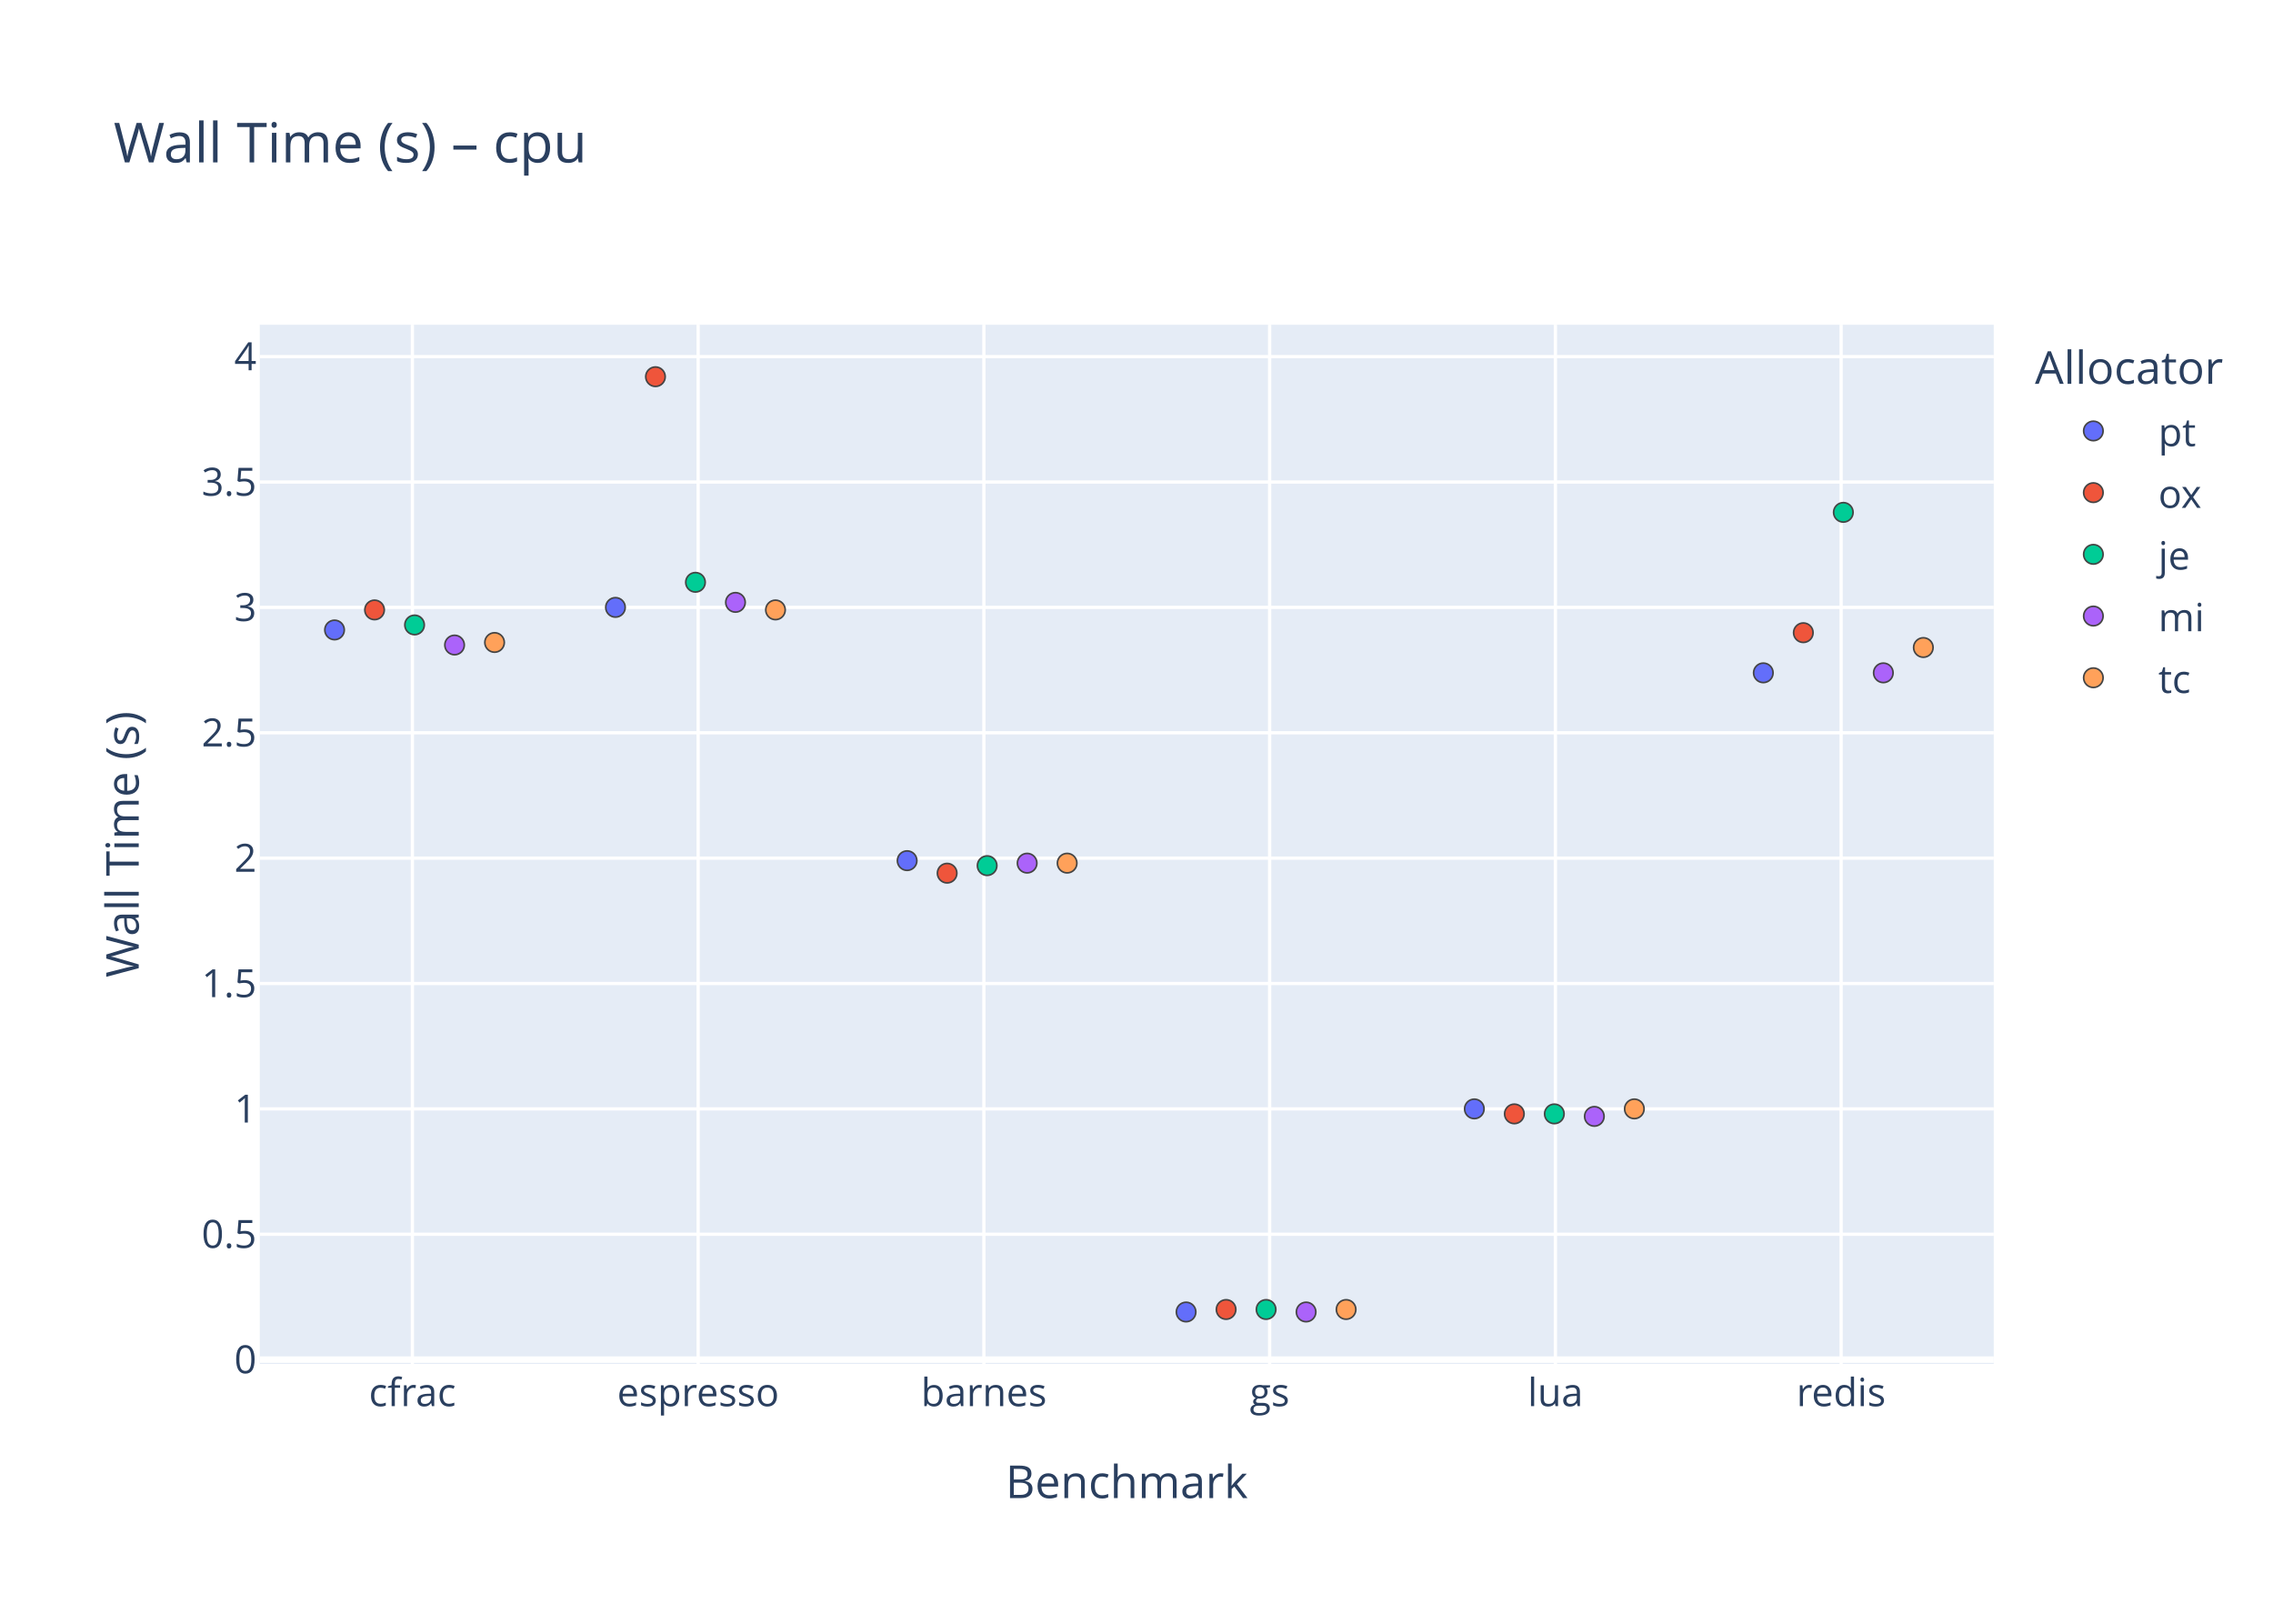
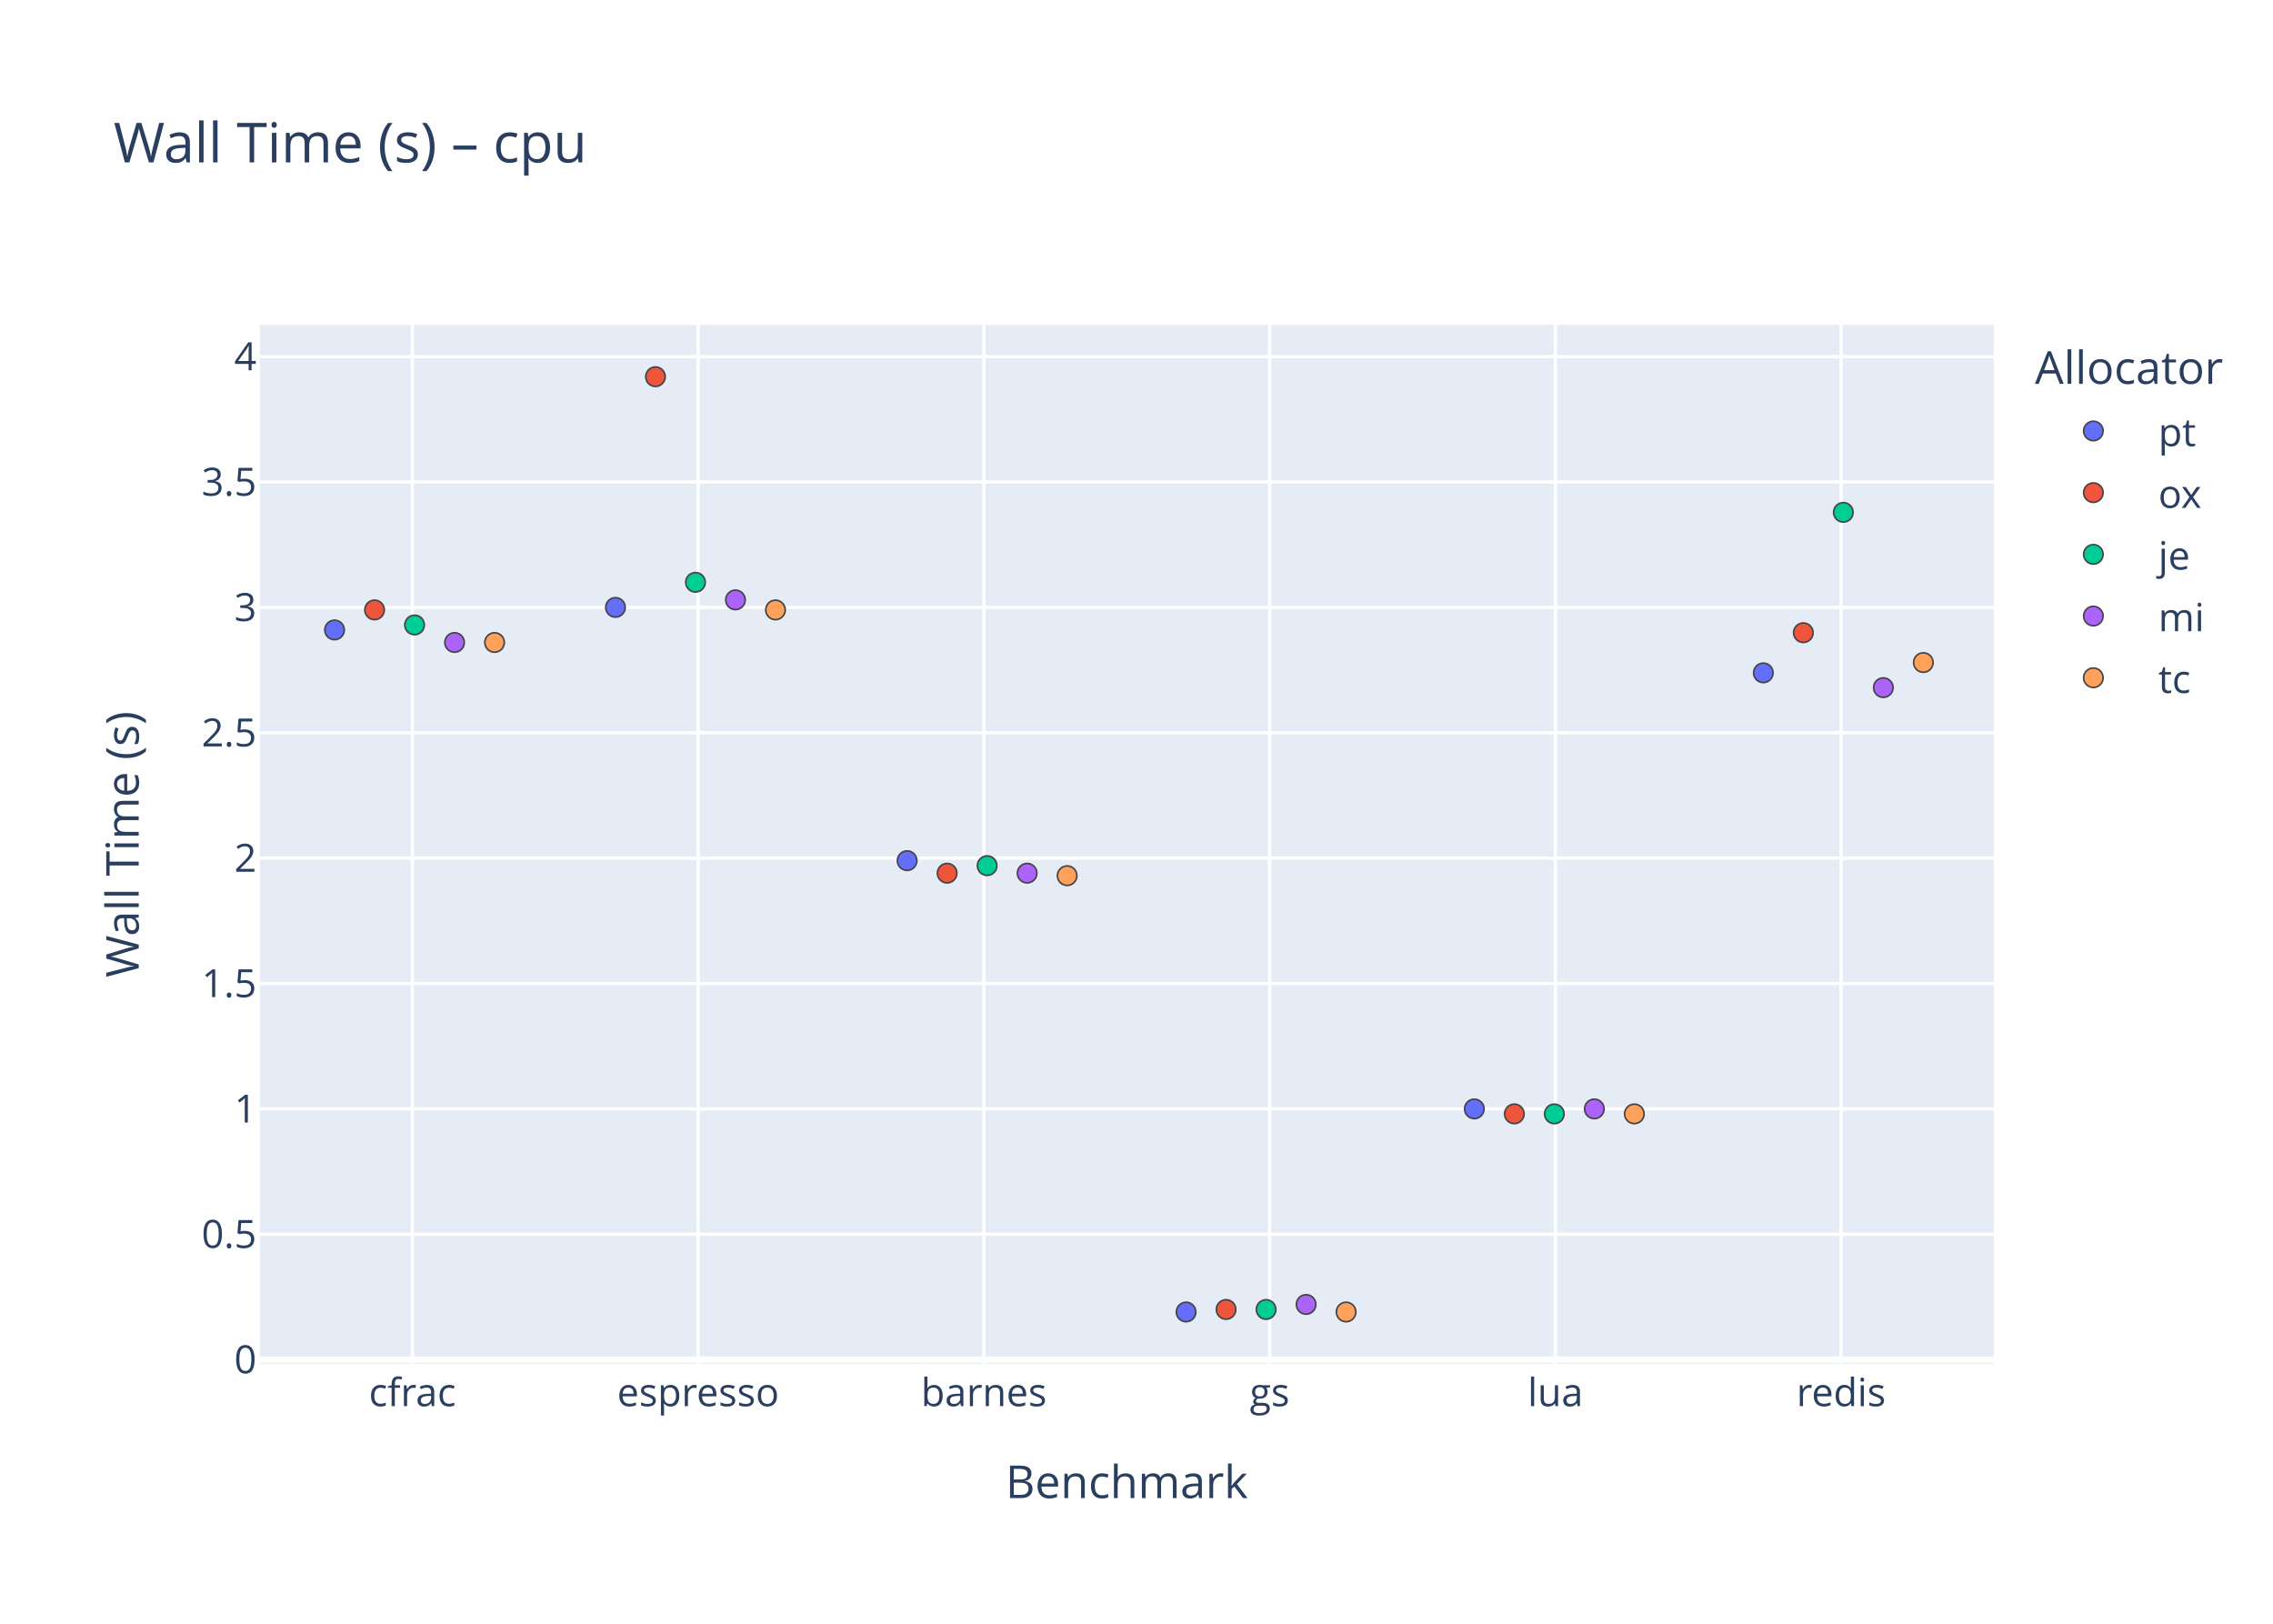
<svg xmlns="http://www.w3.org/2000/svg" class="main-svg" width="700" height="500" style="" viewBox="0 0 700 500">
  <rect x="0" y="0" width="700" height="500" style="fill: rgb(255, 255, 255); fill-opacity: 1;" />
-   <defs id="defs-f2ecf1">
+   <defs id="defs-b793d9">
    <g class="clips">
-       <clipPath id="clipf2ecf1xyplot" class="plotclip">
+       <clipPath id="clipb793d9xyplot" class="plotclip">
        <rect width="534" height="320" />
      </clipPath>
-       <clipPath class="axesclip" id="clipf2ecf1x">
+       <clipPath class="axesclip" id="clipb793d9x">
        <rect x="80" y="0" width="534" height="500" />
      </clipPath>
-       <clipPath class="axesclip" id="clipf2ecf1y">
+       <clipPath class="axesclip" id="clipb793d9y">
        <rect x="0" y="100" width="700" height="320" />
      </clipPath>
-       <clipPath class="axesclip" id="clipf2ecf1xy">
+       <clipPath class="axesclip" id="clipb793d9xy">
        <rect x="80" y="100" width="534" height="320" />
      </clipPath>
    </g>
    <g class="gradients" />
    <g class="patterns" />
  </defs>
  <g class="bglayer">
    <rect class="bg" x="80" y="100" width="534" height="320" style="fill: rgb(229, 236, 246); fill-opacity: 1; stroke-width: 0;" />
  </g>
  <g class="layer-below">
    <g class="imagelayer" />
    <g class="shapelayer" />
  </g>
  <g class="cartesianlayer">
    <g class="subplot xy">
      <g class="layer-subplot">
        <g class="shapelayer" />
        <g class="imagelayer" />
      </g>
      <g class="minor-gridlayer">
        <g class="x" />
        <g class="y" />
      </g>
      <g class="gridlayer">
        <g class="x">
          <path class="xgrid crisp" transform="translate(127,0)" d="M0,100v320" style="stroke: rgb(255, 255, 255); stroke-opacity: 1; stroke-width: 1px;" />
          <path class="xgrid crisp" transform="translate(215,0)" d="M0,100v320" style="stroke: rgb(255, 255, 255); stroke-opacity: 1; stroke-width: 1px;" />
          <path class="xgrid crisp" transform="translate(303,0)" d="M0,100v320" style="stroke: rgb(255, 255, 255); stroke-opacity: 1; stroke-width: 1px;" />
          <path class="xgrid crisp" transform="translate(391,0)" d="M0,100v320" style="stroke: rgb(255, 255, 255); stroke-opacity: 1; stroke-width: 1px;" />
          <path class="xgrid crisp" transform="translate(479,0)" d="M0,100v320" style="stroke: rgb(255, 255, 255); stroke-opacity: 1; stroke-width: 1px;" />
          <path class="xgrid crisp" transform="translate(567,0)" d="M0,100v320" style="stroke: rgb(255, 255, 255); stroke-opacity: 1; stroke-width: 1px;" />
        </g>
        <g class="y">
          <path class="ygrid crisp" transform="translate(0,380.06)" d="M80,0h534" style="stroke: rgb(255, 255, 255); stroke-opacity: 1; stroke-width: 1px;" />
          <path class="ygrid crisp" transform="translate(0,341.46)" d="M80,0h534" style="stroke: rgb(255, 255, 255); stroke-opacity: 1; stroke-width: 1px;" />
          <path class="ygrid crisp" transform="translate(0,302.85)" d="M80,0h534" style="stroke: rgb(255, 255, 255); stroke-opacity: 1; stroke-width: 1px;" />
          <path class="ygrid crisp" transform="translate(0,264.25)" d="M80,0h534" style="stroke: rgb(255, 255, 255); stroke-opacity: 1; stroke-width: 1px;" />
          <path class="ygrid crisp" transform="translate(0,225.64)" d="M80,0h534" style="stroke: rgb(255, 255, 255); stroke-opacity: 1; stroke-width: 1px;" />
          <path class="ygrid crisp" transform="translate(0,187.03)" d="M80,0h534" style="stroke: rgb(255, 255, 255); stroke-opacity: 1; stroke-width: 1px;" />
          <path class="ygrid crisp" transform="translate(0,148.43)" d="M80,0h534" style="stroke: rgb(255, 255, 255); stroke-opacity: 1; stroke-width: 1px;" />
          <path class="ygrid crisp" transform="translate(0,109.82)" d="M80,0h534" style="stroke: rgb(255, 255, 255); stroke-opacity: 1; stroke-width: 1px;" />
        </g>
      </g>
      <g class="zerolinelayer">
        <path class="yzl zl crisp" transform="translate(0,418.67)" d="M80,0h534" style="stroke: rgb(255, 255, 255); stroke-opacity: 1; stroke-width: 2px;" />
      </g>
      <g class="layer-between">
        <g class="shapelayer" />
        <g class="imagelayer" />
      </g>
      <path class="xlines-below" />
      <path class="ylines-below" />
      <g class="overlines-below" />
      <g class="xaxislayer-below" />
      <g class="yaxislayer-below" />
      <g class="overaxes-below" />
      <g class="overplot">
-         <g class="xy" transform="translate(80,100)" clip-path="url(#clipf2ecf1xyplot)">
+         <g class="xy" transform="translate(80,100)" clip-path="url(#clipb793d9xyplot)">
          <g class="boxlayer mlayer">
            <g class="trace boxes" style="opacity: 1;">
              <path class="box" d="M18.05,93.98H26.67M18.05,93.98H26.67V93.98H18.05ZM22.36,93.98V93.98M22.36,93.98V93.98M20.2,93.98H24.52M20.2,93.98H24.52" style="vector-effect: none; stroke-width: 2px; stroke: rgb(255, 255, 255); stroke-opacity: 0; fill: rgb(255, 255, 255); fill-opacity: 0;" />
              <path class="box" d="M106.05,87.03H114.67M106.05,87.03H114.67V87.03H106.05ZM110.36,87.03V87.03M110.36,87.03V87.03M108.2,87.03H112.52M108.2,87.03H112.52" style="vector-effect: none; stroke-width: 2px; stroke: rgb(255, 255, 255); stroke-opacity: 0; fill: rgb(255, 255, 255); fill-opacity: 0;" />
              <path class="box" d="M194.05,165.02H202.67M194.05,165.02H202.67V165.02H194.05ZM198.36,165.02V165.02M198.36,165.02V165.02M196.2,165.02H200.52M196.2,165.02H200.52" style="vector-effect: none; stroke-width: 2px; stroke: rgb(255, 255, 255); stroke-opacity: 0; fill: rgb(255, 255, 255); fill-opacity: 0;" />
              <path class="box" d="M282.05,304H290.67M282.05,304H290.67V304H282.05ZM286.36,304V304M286.36,304V304M284.2,304H288.52M284.2,304H288.52" style="vector-effect: none; stroke-width: 2px; stroke: rgb(255, 255, 255); stroke-opacity: 0; fill: rgb(255, 255, 255); fill-opacity: 0;" />
              <path class="box" d="M370.05,241.46H378.67M370.05,241.46H378.67V241.46H370.05ZM374.36,241.46V241.46M374.36,241.46V241.46M372.2,241.46H376.52M372.2,241.46H376.52" style="vector-effect: none; stroke-width: 2px; stroke: rgb(255, 255, 255); stroke-opacity: 0; fill: rgb(255, 255, 255); fill-opacity: 0;" />
              <path class="box" d="M458.05,107.19H466.67M458.05,107.19H466.67V107.19H458.05ZM462.36,107.19V107.19M462.36,107.19V107.19M460.2,107.19H464.52M460.2,107.19H464.52" style="vector-effect: none; stroke-width: 2px; stroke: rgb(255, 255, 255); stroke-opacity: 0; fill: rgb(255, 255, 255); fill-opacity: 0;" />
              <g class="points">
                <path class="point" transform="translate(23.03,93.98)" d="M3,0A3,3 0 1,1 0,-3A3,3 0 0,1 3,0Z" style="opacity: 1; stroke-width: 0.5px; fill: rgb(99, 110, 250); fill-opacity: 1; stroke: rgb(68, 68, 68); stroke-opacity: 1;" />
              </g>
              <g class="points">
                <path class="point" transform="translate(109.54,87.03)" d="M3,0A3,3 0 1,1 0,-3A3,3 0 0,1 3,0Z" style="opacity: 1; stroke-width: 0.5px; fill: rgb(99, 110, 250); fill-opacity: 1; stroke: rgb(68, 68, 68); stroke-opacity: 1;" />
              </g>
              <g class="points">
                <path class="point" transform="translate(199.36,165.02)" d="M3,0A3,3 0 1,1 0,-3A3,3 0 0,1 3,0Z" style="opacity: 1; stroke-width: 0.5px; fill: rgb(99, 110, 250); fill-opacity: 1; stroke: rgb(68, 68, 68); stroke-opacity: 1;" />
              </g>
              <g class="points">
                <path class="point" transform="translate(285.27,304)" d="M3,0A3,3 0 1,1 0,-3A3,3 0 0,1 3,0Z" style="opacity: 1; stroke-width: 0.5px; fill: rgb(99, 110, 250); fill-opacity: 1; stroke: rgb(68, 68, 68); stroke-opacity: 1;" />
              </g>
              <g class="points">
                <path class="point" transform="translate(374.04,241.46)" d="M3,0A3,3 0 1,1 0,-3A3,3 0 0,1 3,0Z" style="opacity: 1; stroke-width: 0.5px; fill: rgb(99, 110, 250); fill-opacity: 1; stroke: rgb(68, 68, 68); stroke-opacity: 1;" />
              </g>
              <g class="points">
                <path class="point" transform="translate(463.04,107.19)" d="M3,0A3,3 0 1,1 0,-3A3,3 0 0,1 3,0Z" style="opacity: 1; stroke-width: 0.5px; fill: rgb(99, 110, 250); fill-opacity: 1; stroke: rgb(68, 68, 68); stroke-opacity: 1;" />
              </g>
            </g>
            <g class="trace boxes" style="opacity: 1;">
              <path class="box" d="M30.37,87.81H38.99M30.37,87.81H38.99V87.81H30.37ZM34.68,87.81V87.81M34.68,87.81V87.81M32.52,87.81H36.84M32.52,87.81H36.84" style="vector-effect: none; stroke-width: 2px; stroke: rgb(255, 255, 255); stroke-opacity: 0; fill: rgb(255, 255, 255); fill-opacity: 0;" />
              <path class="box" d="M118.37,16H126.99M118.37,16H126.99V16H118.37ZM122.68,16V16M122.68,16V16M120.52,16H124.84M120.52,16H124.84" style="vector-effect: none; stroke-width: 2px; stroke: rgb(255, 255, 255); stroke-opacity: 0; fill: rgb(255, 255, 255); fill-opacity: 0;" />
              <path class="box" d="M206.37,168.88H214.99M206.37,168.88H214.99V168.88H206.37ZM210.68,168.88V168.88M210.68,168.88V168.88M208.52,168.88H212.84M208.52,168.88H212.84" style="vector-effect: none; stroke-width: 2px; stroke: rgb(255, 255, 255); stroke-opacity: 0; fill: rgb(255, 255, 255); fill-opacity: 0;" />
              <path class="box" d="M294.37,303.23H302.99M294.37,303.23H302.99V303.23H294.37ZM298.68,303.23V303.23M298.68,303.23V303.23M296.52,303.23H300.84M296.52,303.23H300.84" style="vector-effect: none; stroke-width: 2px; stroke: rgb(255, 255, 255); stroke-opacity: 0; fill: rgb(255, 255, 255); fill-opacity: 0;" />
              <path class="box" d="M382.37,243H390.99M382.37,243H390.99V243H382.37ZM386.68,243V243M386.68,243V243M384.52,243H388.84M384.52,243H388.84" style="vector-effect: none; stroke-width: 2px; stroke: rgb(255, 255, 255); stroke-opacity: 0; fill: rgb(255, 255, 255); fill-opacity: 0;" />
              <path class="box" d="M470.37,94.83H478.99M470.37,94.83H478.99V94.83H470.37ZM474.68,94.83V94.83M474.68,94.83V94.83M472.52,94.83H476.84M472.52,94.83H476.84" style="vector-effect: none; stroke-width: 2px; stroke: rgb(255, 255, 255); stroke-opacity: 0; fill: rgb(255, 255, 255); fill-opacity: 0;" />
              <g class="points">
                <path class="point" transform="translate(35.35,87.81)" d="M3,0A3,3 0 1,1 0,-3A3,3 0 0,1 3,0Z" style="opacity: 1; stroke-width: 0.5px; fill: rgb(239, 85, 59); fill-opacity: 1; stroke: rgb(68, 68, 68); stroke-opacity: 1;" />
              </g>
              <g class="points">
                <path class="point" transform="translate(121.86,16)" d="M3,0A3,3 0 1,1 0,-3A3,3 0 0,1 3,0Z" style="opacity: 1; stroke-width: 0.5px; fill: rgb(239, 85, 59); fill-opacity: 1; stroke: rgb(68, 68, 68); stroke-opacity: 1;" />
              </g>
              <g class="points">
                <path class="point" transform="translate(211.68,168.88)" d="M3,0A3,3 0 1,1 0,-3A3,3 0 0,1 3,0Z" style="opacity: 1; stroke-width: 0.5px; fill: rgb(239, 85, 59); fill-opacity: 1; stroke: rgb(68, 68, 68); stroke-opacity: 1;" />
              </g>
              <g class="points">
                <path class="point" transform="translate(297.59,303.23)" d="M3,0A3,3 0 1,1 0,-3A3,3 0 0,1 3,0Z" style="opacity: 1; stroke-width: 0.5px; fill: rgb(239, 85, 59); fill-opacity: 1; stroke: rgb(68, 68, 68); stroke-opacity: 1;" />
              </g>
              <g class="points">
                <path class="point" transform="translate(386.36,243)" d="M3,0A3,3 0 1,1 0,-3A3,3 0 0,1 3,0Z" style="opacity: 1; stroke-width: 0.5px; fill: rgb(239, 85, 59); fill-opacity: 1; stroke: rgb(68, 68, 68); stroke-opacity: 1;" />
              </g>
              <g class="points">
                <path class="point" transform="translate(475.36,94.83)" d="M3,0A3,3 0 1,1 0,-3A3,3 0 0,1 3,0Z" style="opacity: 1; stroke-width: 0.5px; fill: rgb(239, 85, 59); fill-opacity: 1; stroke: rgb(68, 68, 68); stroke-opacity: 1;" />
              </g>
            </g>
            <g class="trace boxes" style="opacity: 1;">
              <path class="box" d="M42.69,92.44H51.31M42.69,92.44H51.31V92.44H42.69ZM47,92.44V92.44M47,92.44V92.44M44.84,92.44H49.16M44.84,92.44H49.16" style="vector-effect: none; stroke-width: 2px; stroke: rgb(255, 255, 255); stroke-opacity: 0; fill: rgb(255, 255, 255); fill-opacity: 0;" />
              <path class="box" d="M130.69,79.31H139.31M130.69,79.31H139.31V79.31H130.69ZM135,79.31V79.31M135,79.31V79.31M132.84,79.31H137.16M132.84,79.31H137.16" style="vector-effect: none; stroke-width: 2px; stroke: rgb(255, 255, 255); stroke-opacity: 0; fill: rgb(255, 255, 255); fill-opacity: 0;" />
              <path class="box" d="M218.69,166.56H227.31M218.69,166.56H227.31V166.56H218.69ZM223,166.56V166.56M223,166.56V166.56M220.84,166.56H225.16M220.84,166.56H225.16" style="vector-effect: none; stroke-width: 2px; stroke: rgb(255, 255, 255); stroke-opacity: 0; fill: rgb(255, 255, 255); fill-opacity: 0;" />
              <path class="box" d="M306.69,303.23H315.31M306.69,303.23H315.31V303.23H306.69ZM311,303.23V303.23M311,303.23V303.23M308.84,303.23H313.16M308.84,303.23H313.16" style="vector-effect: none; stroke-width: 2px; stroke: rgb(255, 255, 255); stroke-opacity: 0; fill: rgb(255, 255, 255); fill-opacity: 0;" />
              <path class="box" d="M394.69,243H403.31M394.69,243H403.31V243H394.69ZM399,243V243M399,243V243M396.84,243H401.16M396.84,243H401.16" style="vector-effect: none; stroke-width: 2px; stroke: rgb(255, 255, 255); stroke-opacity: 0; fill: rgb(255, 255, 255); fill-opacity: 0;" />
              <path class="box" d="M482.69,57.77H491.31M482.69,57.77H491.31V57.77H482.69ZM487,57.77V57.77M487,57.77V57.77M484.84,57.77H489.16M484.84,57.77H489.16" style="vector-effect: none; stroke-width: 2px; stroke: rgb(255, 255, 255); stroke-opacity: 0; fill: rgb(255, 255, 255); fill-opacity: 0;" />
              <g class="points">
                <path class="point" transform="translate(47.67,92.44)" d="M3,0A3,3 0 1,1 0,-3A3,3 0 0,1 3,0Z" style="opacity: 1; stroke-width: 0.5px; fill: rgb(0, 204, 150); fill-opacity: 1; stroke: rgb(68, 68, 68); stroke-opacity: 1;" />
              </g>
              <g class="points">
                <path class="point" transform="translate(134.18,79.31)" d="M3,0A3,3 0 1,1 0,-3A3,3 0 0,1 3,0Z" style="opacity: 1; stroke-width: 0.5px; fill: rgb(0, 204, 150); fill-opacity: 1; stroke: rgb(68, 68, 68); stroke-opacity: 1;" />
              </g>
              <g class="points">
                <path class="point" transform="translate(224,166.56)" d="M3,0A3,3 0 1,1 0,-3A3,3 0 0,1 3,0Z" style="opacity: 1; stroke-width: 0.5px; fill: rgb(0, 204, 150); fill-opacity: 1; stroke: rgb(68, 68, 68); stroke-opacity: 1;" />
              </g>
              <g class="points">
                <path class="point" transform="translate(309.91,303.23)" d="M3,0A3,3 0 1,1 0,-3A3,3 0 0,1 3,0Z" style="opacity: 1; stroke-width: 0.5px; fill: rgb(0, 204, 150); fill-opacity: 1; stroke: rgb(68, 68, 68); stroke-opacity: 1;" />
              </g>
              <g class="points">
                <path class="point" transform="translate(398.68,243)" d="M3,0A3,3 0 1,1 0,-3A3,3 0 0,1 3,0Z" style="opacity: 1; stroke-width: 0.5px; fill: rgb(0, 204, 150); fill-opacity: 1; stroke: rgb(68, 68, 68); stroke-opacity: 1;" />
              </g>
              <g class="points">
                <path class="point" transform="translate(487.68,57.77)" d="M3,0A3,3 0 1,1 0,-3A3,3 0 0,1 3,0Z" style="opacity: 1; stroke-width: 0.5px; fill: rgb(0, 204, 150); fill-opacity: 1; stroke: rgb(68, 68, 68); stroke-opacity: 1;" />
              </g>
            </g>
            <g class="trace boxes" style="opacity: 1;">
-               <path class="box" d="M55.01,98.62H63.63M55.01,98.62H63.63V98.62H55.01ZM59.32,98.62V98.62M59.32,98.62V98.62M57.16,98.62H61.48M57.16,98.62H61.48" style="vector-effect: none; stroke-width: 2px; stroke: rgb(255, 255, 255); stroke-opacity: 0; fill: rgb(255, 255, 255); fill-opacity: 0;" />
-               <path class="box" d="M143.01,85.49H151.63M143.01,85.49H151.63V85.49H143.01ZM147.32,85.49V85.49M147.32,85.49V85.49M145.16,85.49H149.48M145.16,85.49H149.48" style="vector-effect: none; stroke-width: 2px; stroke: rgb(255, 255, 255); stroke-opacity: 0; fill: rgb(255, 255, 255); fill-opacity: 0;" />
-               <path class="box" d="M231.01,165.79H239.63M231.01,165.79H239.63V165.79H231.01ZM235.32,165.79V165.79M235.32,165.79V165.79M233.16,165.79H237.48M233.16,165.79H237.48" style="vector-effect: none; stroke-width: 2px; stroke: rgb(255, 255, 255); stroke-opacity: 0; fill: rgb(255, 255, 255); fill-opacity: 0;" />
-               <path class="box" d="M319.01,304H327.63M319.01,304H327.63V304H319.01ZM323.32,304V304M323.32,304V304M321.16,304H325.48M321.16,304H325.48" style="vector-effect: none; stroke-width: 2px; stroke: rgb(255, 255, 255); stroke-opacity: 0; fill: rgb(255, 255, 255); fill-opacity: 0;" />
-               <path class="box" d="M407.01,243.77H415.63M407.01,243.77H415.63V243.77H407.01ZM411.32,243.77V243.77M411.32,243.77V243.77M409.16,243.77H413.48M409.16,243.77H413.48" style="vector-effect: none; stroke-width: 2px; stroke: rgb(255, 255, 255); stroke-opacity: 0; fill: rgb(255, 255, 255); fill-opacity: 0;" />
-               <path class="box" d="M495.01,107.19H503.63M495.01,107.19H503.63V107.19H495.01ZM499.32,107.19V107.19M499.32,107.19V107.19M497.16,107.19H501.48M497.16,107.19H501.48" style="vector-effect: none; stroke-width: 2px; stroke: rgb(255, 255, 255); stroke-opacity: 0; fill: rgb(255, 255, 255); fill-opacity: 0;" />
-               <g class="points">
-                 <path class="point" transform="translate(59.99,98.62)" d="M3,0A3,3 0 1,1 0,-3A3,3 0 0,1 3,0Z" style="opacity: 1; stroke-width: 0.5px; fill: rgb(171, 99, 250); fill-opacity: 1; stroke: rgb(68, 68, 68); stroke-opacity: 1;" />
-               </g>
-               <g class="points">
-                 <path class="point" transform="translate(146.5,85.49)" d="M3,0A3,3 0 1,1 0,-3A3,3 0 0,1 3,0Z" style="opacity: 1; stroke-width: 0.5px; fill: rgb(171, 99, 250); fill-opacity: 1; stroke: rgb(68, 68, 68); stroke-opacity: 1;" />
-               </g>
-               <g class="points">
-                 <path class="point" transform="translate(236.32,165.79)" d="M3,0A3,3 0 1,1 0,-3A3,3 0 0,1 3,0Z" style="opacity: 1; stroke-width: 0.5px; fill: rgb(171, 99, 250); fill-opacity: 1; stroke: rgb(68, 68, 68); stroke-opacity: 1;" />
-               </g>
-               <g class="points">
-                 <path class="point" transform="translate(322.23,304)" d="M3,0A3,3 0 1,1 0,-3A3,3 0 0,1 3,0Z" style="opacity: 1; stroke-width: 0.5px; fill: rgb(171, 99, 250); fill-opacity: 1; stroke: rgb(68, 68, 68); stroke-opacity: 1;" />
-               </g>
-               <g class="points">
-                 <path class="point" transform="translate(411,243.77)" d="M3,0A3,3 0 1,1 0,-3A3,3 0 0,1 3,0Z" style="opacity: 1; stroke-width: 0.5px; fill: rgb(171, 99, 250); fill-opacity: 1; stroke: rgb(68, 68, 68); stroke-opacity: 1;" />
-               </g>
-               <g class="points">
-                 <path class="point" transform="translate(500,107.19)" d="M3,0A3,3 0 1,1 0,-3A3,3 0 0,1 3,0Z" style="opacity: 1; stroke-width: 0.5px; fill: rgb(171, 99, 250); fill-opacity: 1; stroke: rgb(68, 68, 68); stroke-opacity: 1;" />
+               <path class="box" d="M55.01,97.84H63.63M55.01,97.84H63.63V97.84H55.01ZM59.32,97.84V97.84M59.32,97.84V97.84M57.16,97.84H61.48M57.16,97.84H61.48" style="vector-effect: none; stroke-width: 2px; stroke: rgb(255, 255, 255); stroke-opacity: 0; fill: rgb(255, 255, 255); fill-opacity: 0;" />
+               <path class="box" d="M143.01,84.72H151.63M143.01,84.72H151.63V84.72H143.01ZM147.32,84.72V84.72M147.32,84.72V84.72M145.16,84.72H149.48M145.16,84.72H149.48" style="vector-effect: none; stroke-width: 2px; stroke: rgb(255, 255, 255); stroke-opacity: 0; fill: rgb(255, 255, 255); fill-opacity: 0;" />
+               <path class="box" d="M231.01,168.88H239.63M231.01,168.88H239.63V168.88H231.01ZM235.32,168.88V168.88M235.32,168.88V168.88M233.16,168.88H237.48M233.16,168.88H237.48" style="vector-effect: none; stroke-width: 2px; stroke: rgb(255, 255, 255); stroke-opacity: 0; fill: rgb(255, 255, 255); fill-opacity: 0;" />
+               <path class="box" d="M319.01,301.68H327.63M319.01,301.68H327.63V301.68H319.01ZM323.32,301.68V301.68M323.32,301.68V301.68M321.16,301.68H325.48M321.16,301.68H325.48" style="vector-effect: none; stroke-width: 2px; stroke: rgb(255, 255, 255); stroke-opacity: 0; fill: rgb(255, 255, 255); fill-opacity: 0;" />
+               <path class="box" d="M407.01,241.46H415.63M407.01,241.46H415.63V241.46H407.01ZM411.32,241.46V241.46M411.32,241.46V241.46M409.16,241.46H413.48M409.16,241.46H413.48" style="vector-effect: none; stroke-width: 2px; stroke: rgb(255, 255, 255); stroke-opacity: 0; fill: rgb(255, 255, 255); fill-opacity: 0;" />
+               <path class="box" d="M495.01,111.74H503.63M495.01,111.74H503.63V111.74H495.01ZM499.32,111.74V111.74M499.32,111.74V111.74M497.16,111.74H501.48M497.16,111.74H501.48" style="vector-effect: none; stroke-width: 2px; stroke: rgb(255, 255, 255); stroke-opacity: 0; fill: rgb(255, 255, 255); fill-opacity: 0;" />
+               <g class="points">
+                 <path class="point" transform="translate(59.99,97.84)" d="M3,0A3,3 0 1,1 0,-3A3,3 0 0,1 3,0Z" style="opacity: 1; stroke-width: 0.5px; fill: rgb(171, 99, 250); fill-opacity: 1; stroke: rgb(68, 68, 68); stroke-opacity: 1;" />
+               </g>
+               <g class="points">
+                 <path class="point" transform="translate(146.5,84.72)" d="M3,0A3,3 0 1,1 0,-3A3,3 0 0,1 3,0Z" style="opacity: 1; stroke-width: 0.5px; fill: rgb(171, 99, 250); fill-opacity: 1; stroke: rgb(68, 68, 68); stroke-opacity: 1;" />
+               </g>
+               <g class="points">
+                 <path class="point" transform="translate(236.32,168.88)" d="M3,0A3,3 0 1,1 0,-3A3,3 0 0,1 3,0Z" style="opacity: 1; stroke-width: 0.5px; fill: rgb(171, 99, 250); fill-opacity: 1; stroke: rgb(68, 68, 68); stroke-opacity: 1;" />
+               </g>
+               <g class="points">
+                 <path class="point" transform="translate(322.23,301.68)" d="M3,0A3,3 0 1,1 0,-3A3,3 0 0,1 3,0Z" style="opacity: 1; stroke-width: 0.5px; fill: rgb(171, 99, 250); fill-opacity: 1; stroke: rgb(68, 68, 68); stroke-opacity: 1;" />
+               </g>
+               <g class="points">
+                 <path class="point" transform="translate(411,241.46)" d="M3,0A3,3 0 1,1 0,-3A3,3 0 0,1 3,0Z" style="opacity: 1; stroke-width: 0.5px; fill: rgb(171, 99, 250); fill-opacity: 1; stroke: rgb(68, 68, 68); stroke-opacity: 1;" />
+               </g>
+               <g class="points">
+                 <path class="point" transform="translate(500,111.74)" d="M3,0A3,3 0 1,1 0,-3A3,3 0 0,1 3,0Z" style="opacity: 1; stroke-width: 0.5px; fill: rgb(171, 99, 250); fill-opacity: 1; stroke: rgb(68, 68, 68); stroke-opacity: 1;" />
              </g>
            </g>
            <g class="trace boxes" style="opacity: 1;">
              <path class="box" d="M67.33,97.84H75.95M67.33,97.84H75.95V97.84H67.33ZM71.64,97.84V97.84M71.64,97.84V97.84M69.48,97.84H73.8M69.48,97.84H73.8" style="vector-effect: none; stroke-width: 2px; stroke: rgb(255, 255, 255); stroke-opacity: 0; fill: rgb(255, 255, 255); fill-opacity: 0;" />
              <path class="box" d="M155.33,87.81H163.95M155.33,87.81H163.95V87.81H155.33ZM159.64,87.81V87.81M159.64,87.81V87.81M157.48,87.81H161.8M157.48,87.81H161.8" style="vector-effect: none; stroke-width: 2px; stroke: rgb(255, 255, 255); stroke-opacity: 0; fill: rgb(255, 255, 255); fill-opacity: 0;" />
-               <path class="box" d="M243.33,165.79H251.95M243.33,165.79H251.95V165.79H243.33ZM247.64,165.79V165.79M247.64,165.79V165.79M245.48,165.79H249.8M245.48,165.79H249.8" style="vector-effect: none; stroke-width: 2px; stroke: rgb(255, 255, 255); stroke-opacity: 0; fill: rgb(255, 255, 255); fill-opacity: 0;" />
-               <path class="box" d="M331.33,303.23H339.95M331.33,303.23H339.95V303.23H331.33ZM335.64,303.23V303.23M335.64,303.23V303.23M333.48,303.23H337.8M333.48,303.23H337.8" style="vector-effect: none; stroke-width: 2px; stroke: rgb(255, 255, 255); stroke-opacity: 0; fill: rgb(255, 255, 255); fill-opacity: 0;" />
-               <path class="box" d="M419.33,241.46H427.95M419.33,241.46H427.95V241.46H419.33ZM423.64,241.46V241.46M423.64,241.46V241.46M421.48,241.46H425.8M421.48,241.46H425.8" style="vector-effect: none; stroke-width: 2px; stroke: rgb(255, 255, 255); stroke-opacity: 0; fill: rgb(255, 255, 255); fill-opacity: 0;" />
-               <path class="box" d="M507.33,99.39H515.95M507.33,99.39H515.95V99.39H507.33ZM511.64,99.39V99.39M511.64,99.39V99.39M509.48,99.39H513.8M509.48,99.39H513.8" style="vector-effect: none; stroke-width: 2px; stroke: rgb(255, 255, 255); stroke-opacity: 0; fill: rgb(255, 255, 255); fill-opacity: 0;" />
+               <path class="box" d="M243.33,169.65H251.95M243.33,169.65H251.95V169.65H243.33ZM247.64,169.65V169.65M247.64,169.65V169.65M245.48,169.65H249.8M245.48,169.65H249.8" style="vector-effect: none; stroke-width: 2px; stroke: rgb(255, 255, 255); stroke-opacity: 0; fill: rgb(255, 255, 255); fill-opacity: 0;" />
+               <path class="box" d="M331.33,304H339.95M331.33,304H339.95V304H331.33ZM335.64,304V304M335.64,304V304M333.48,304H337.8M333.48,304H337.8" style="vector-effect: none; stroke-width: 2px; stroke: rgb(255, 255, 255); stroke-opacity: 0; fill: rgb(255, 255, 255); fill-opacity: 0;" />
+               <path class="box" d="M419.33,243H427.95M419.33,243H427.95V243H419.33ZM423.64,243V243M423.64,243V243M421.48,243H425.8M421.48,243H425.8" style="vector-effect: none; stroke-width: 2px; stroke: rgb(255, 255, 255); stroke-opacity: 0; fill: rgb(255, 255, 255); fill-opacity: 0;" />
+               <path class="box" d="M507.33,104.02H515.95M507.33,104.02H515.95V104.02H507.33ZM511.64,104.02V104.02M511.64,104.02V104.02M509.48,104.02H513.8M509.48,104.02H513.8" style="vector-effect: none; stroke-width: 2px; stroke: rgb(255, 255, 255); stroke-opacity: 0; fill: rgb(255, 255, 255); fill-opacity: 0;" />
              <g class="points">
                <path class="point" transform="translate(72.31,97.84)" d="M3,0A3,3 0 1,1 0,-3A3,3 0 0,1 3,0Z" style="opacity: 1; stroke-width: 0.5px; fill: rgb(255, 161, 90); fill-opacity: 1; stroke: rgb(68, 68, 68); stroke-opacity: 1;" />
              </g>
              <g class="points">
                <path class="point" transform="translate(158.82,87.81)" d="M3,0A3,3 0 1,1 0,-3A3,3 0 0,1 3,0Z" style="opacity: 1; stroke-width: 0.5px; fill: rgb(255, 161, 90); fill-opacity: 1; stroke: rgb(68, 68, 68); stroke-opacity: 1;" />
              </g>
              <g class="points">
-                 <path class="point" transform="translate(248.64,165.79)" d="M3,0A3,3 0 1,1 0,-3A3,3 0 0,1 3,0Z" style="opacity: 1; stroke-width: 0.5px; fill: rgb(255, 161, 90); fill-opacity: 1; stroke: rgb(68, 68, 68); stroke-opacity: 1;" />
-               </g>
-               <g class="points">
-                 <path class="point" transform="translate(334.55,303.23)" d="M3,0A3,3 0 1,1 0,-3A3,3 0 0,1 3,0Z" style="opacity: 1; stroke-width: 0.5px; fill: rgb(255, 161, 90); fill-opacity: 1; stroke: rgb(68, 68, 68); stroke-opacity: 1;" />
-               </g>
-               <g class="points">
-                 <path class="point" transform="translate(423.32,241.46)" d="M3,0A3,3 0 1,1 0,-3A3,3 0 0,1 3,0Z" style="opacity: 1; stroke-width: 0.5px; fill: rgb(255, 161, 90); fill-opacity: 1; stroke: rgb(68, 68, 68); stroke-opacity: 1;" />
-               </g>
-               <g class="points">
-                 <path class="point" transform="translate(512.32,99.39)" d="M3,0A3,3 0 1,1 0,-3A3,3 0 0,1 3,0Z" style="opacity: 1; stroke-width: 0.5px; fill: rgb(255, 161, 90); fill-opacity: 1; stroke: rgb(68, 68, 68); stroke-opacity: 1;" />
+                 <path class="point" transform="translate(248.64,169.65)" d="M3,0A3,3 0 1,1 0,-3A3,3 0 0,1 3,0Z" style="opacity: 1; stroke-width: 0.5px; fill: rgb(255, 161, 90); fill-opacity: 1; stroke: rgb(68, 68, 68); stroke-opacity: 1;" />
+               </g>
+               <g class="points">
+                 <path class="point" transform="translate(334.55,304)" d="M3,0A3,3 0 1,1 0,-3A3,3 0 0,1 3,0Z" style="opacity: 1; stroke-width: 0.5px; fill: rgb(255, 161, 90); fill-opacity: 1; stroke: rgb(68, 68, 68); stroke-opacity: 1;" />
+               </g>
+               <g class="points">
+                 <path class="point" transform="translate(423.32,243)" d="M3,0A3,3 0 1,1 0,-3A3,3 0 0,1 3,0Z" style="opacity: 1; stroke-width: 0.5px; fill: rgb(255, 161, 90); fill-opacity: 1; stroke: rgb(68, 68, 68); stroke-opacity: 1;" />
+               </g>
+               <g class="points">
+                 <path class="point" transform="translate(512.32,104.02)" d="M3,0A3,3 0 1,1 0,-3A3,3 0 0,1 3,0Z" style="opacity: 1; stroke-width: 0.5px; fill: rgb(255, 161, 90); fill-opacity: 1; stroke: rgb(68, 68, 68); stroke-opacity: 1;" />
              </g>
            </g>
          </g>
        </g>
      </g>
      <g class="zerolinelayer-above" />
      <path class="xlines-above crisp" d="M0,0" style="fill: none;" />
      <path class="ylines-above crisp" d="M0,0" style="fill: none;" />
      <g class="overlines-above" />
      <g class="xaxislayer-above">
        <g class="xtick">
          <text text-anchor="middle" x="0" y="433" transform="translate(127,0)" style="font-family: 'Open Sans', verdana, arial, sans-serif; font-size: 12px; fill: rgb(42, 63, 95); fill-opacity: 1; white-space: pre;">cfrac</text>
        </g>
        <g class="xtick">
          <text text-anchor="middle" x="0" y="433" transform="translate(215,0)" style="font-family: 'Open Sans', verdana, arial, sans-serif; font-size: 12px; fill: rgb(42, 63, 95); fill-opacity: 1; white-space: pre;">espresso</text>
        </g>
        <g class="xtick">
          <text text-anchor="middle" x="0" y="433" transform="translate(303,0)" style="font-family: 'Open Sans', verdana, arial, sans-serif; font-size: 12px; fill: rgb(42, 63, 95); fill-opacity: 1; white-space: pre;">barnes</text>
        </g>
        <g class="xtick">
          <text text-anchor="middle" x="0" y="433" transform="translate(391,0)" style="font-family: 'Open Sans', verdana, arial, sans-serif; font-size: 12px; fill: rgb(42, 63, 95); fill-opacity: 1; white-space: pre;">gs</text>
        </g>
        <g class="xtick">
          <text text-anchor="middle" x="0" y="433" transform="translate(479,0)" style="font-family: 'Open Sans', verdana, arial, sans-serif; font-size: 12px; fill: rgb(42, 63, 95); fill-opacity: 1; white-space: pre;">lua</text>
        </g>
        <g class="xtick">
          <text text-anchor="middle" x="0" y="433" transform="translate(567,0)" style="font-family: 'Open Sans', verdana, arial, sans-serif; font-size: 12px; fill: rgb(42, 63, 95); fill-opacity: 1; white-space: pre;">redis</text>
        </g>
      </g>
      <g class="yaxislayer-above">
        <g class="ytick">
          <text text-anchor="end" x="79" y="4.2" transform="translate(0,418.67)" style="font-family: 'Open Sans', verdana, arial, sans-serif; font-size: 12px; fill: rgb(42, 63, 95); fill-opacity: 1; white-space: pre;">0</text>
        </g>
        <g class="ytick">
          <text text-anchor="end" x="79" y="4.2" style="font-family: 'Open Sans', verdana, arial, sans-serif; font-size: 12px; fill: rgb(42, 63, 95); fill-opacity: 1; white-space: pre;" transform="translate(0,380.06)">0.5</text>
        </g>
        <g class="ytick">
          <text text-anchor="end" x="79" y="4.2" style="font-family: 'Open Sans', verdana, arial, sans-serif; font-size: 12px; fill: rgb(42, 63, 95); fill-opacity: 1; white-space: pre;" transform="translate(0,341.46)">1</text>
        </g>
        <g class="ytick">
          <text text-anchor="end" x="79" y="4.2" style="font-family: 'Open Sans', verdana, arial, sans-serif; font-size: 12px; fill: rgb(42, 63, 95); fill-opacity: 1; white-space: pre;" transform="translate(0,302.85)">1.5</text>
        </g>
        <g class="ytick">
          <text text-anchor="end" x="79" y="4.2" style="font-family: 'Open Sans', verdana, arial, sans-serif; font-size: 12px; fill: rgb(42, 63, 95); fill-opacity: 1; white-space: pre;" transform="translate(0,264.25)">2</text>
        </g>
        <g class="ytick">
          <text text-anchor="end" x="79" y="4.2" style="font-family: 'Open Sans', verdana, arial, sans-serif; font-size: 12px; fill: rgb(42, 63, 95); fill-opacity: 1; white-space: pre;" transform="translate(0,225.64)">2.5</text>
        </g>
        <g class="ytick">
          <text text-anchor="end" x="79" y="4.2" style="font-family: 'Open Sans', verdana, arial, sans-serif; font-size: 12px; fill: rgb(42, 63, 95); fill-opacity: 1; white-space: pre;" transform="translate(0,187.03)">3</text>
        </g>
        <g class="ytick">
          <text text-anchor="end" x="79" y="4.2" style="font-family: 'Open Sans', verdana, arial, sans-serif; font-size: 12px; fill: rgb(42, 63, 95); fill-opacity: 1; white-space: pre;" transform="translate(0,148.43)">3.5</text>
        </g>
        <g class="ytick">
          <text text-anchor="end" x="79" y="4.2" style="font-family: 'Open Sans', verdana, arial, sans-serif; font-size: 12px; fill: rgb(42, 63, 95); fill-opacity: 1; white-space: pre;" transform="translate(0,109.82)">4</text>
        </g>
      </g>
      <g class="overaxes-above" />
    </g>
  </g>
  <g class="polarlayer" />
  <g class="smithlayer" />
  <g class="ternarylayer" />
  <g class="geolayer" />
  <g class="funnelarealayer" />
  <g class="pielayer" />
  <g class="iciclelayer" />
  <g class="treemaplayer" />
  <g class="sunburstlayer" />
  <g class="glimages" />
-   <defs id="topdefs-f2ecf1">
+   <defs id="topdefs-b793d9">
    <g class="clips" />
-     <clipPath id="legendf2ecf1">
+     <clipPath id="legendb793d9">
      <rect width="63" height="124" x="0" y="0" />
    </clipPath>
  </defs>
  <g class="layer-above">
    <g class="imagelayer" />
    <g class="shapelayer" />
  </g>
  <g class="infolayer">
    <g class="legend" pointer-events="all" transform="translate(624.68,100)">
      <rect class="bg" shape-rendering="crispEdges" style="stroke: rgb(68, 68, 68); stroke-opacity: 1; fill: rgb(255, 255, 255); fill-opacity: 1; stroke-width: 0px;" width="63" height="124" x="0" y="0" />
-       <g class="scrollbox" transform="" clip-path="url(#legendf2ecf1)">
+       <g class="scrollbox" transform="" clip-path="url(#legendb793d9)">
        <text class="legendtitletext" text-anchor="start" x="2" y="18.2" style="font-family: 'Open Sans', verdana, arial, sans-serif; font-size: 14px; fill: rgb(42, 63, 95); fill-opacity: 1; white-space: pre;">Allocator</text>
        <g class="groups" transform="">
          <g class="traces" transform="translate(0,32.7)" style="opacity: 1;">
            <text class="legendtext" text-anchor="start" x="40" y="4.68" style="font-family: 'Open Sans', verdana, arial, sans-serif; font-size: 12px; fill: rgb(42, 63, 95); fill-opacity: 1; white-space: pre;">pt</text>
            <g class="layers" style="opacity: 1;">
              <g class="legendfill" />
              <g class="legendlines" />
              <g class="legendsymbols">
                <g class="legendpoints">
                  <path class="legendbox" d="M3,0A3,3 0 1,1 0,-3A3,3 0 0,1 3,0Z" transform="translate(20,0)" style="opacity: 1; stroke-width: 0.5px; fill: rgb(99, 110, 250); fill-opacity: 1; stroke: rgb(68, 68, 68); stroke-opacity: 1;" />
                </g>
              </g>
            </g>
            <rect class="legendtoggle" x="0" y="-9.5" width="54.219" height="19" style="fill: rgb(0, 0, 0); fill-opacity: 0;" />
          </g>
        </g>
        <g class="groups" transform="">
          <g class="traces" transform="translate(0,51.7)" style="opacity: 1;">
            <text class="legendtext" text-anchor="start" x="40" y="4.68" style="font-family: 'Open Sans', verdana, arial, sans-serif; font-size: 12px; fill: rgb(42, 63, 95); fill-opacity: 1; white-space: pre;">ox</text>
            <g class="layers" style="opacity: 1;">
              <g class="legendfill" />
              <g class="legendlines" />
              <g class="legendsymbols">
                <g class="legendpoints">
                  <path class="legendbox" d="M3,0A3,3 0 1,1 0,-3A3,3 0 0,1 3,0Z" transform="translate(20,0)" style="opacity: 1; stroke-width: 0.5px; fill: rgb(239, 85, 59); fill-opacity: 1; stroke: rgb(68, 68, 68); stroke-opacity: 1;" />
                </g>
              </g>
            </g>
            <rect class="legendtoggle" x="0" y="-9.5" width="54.219" height="19" style="fill: rgb(0, 0, 0); fill-opacity: 0;" />
          </g>
        </g>
        <g class="groups" transform="">
          <g class="traces" transform="translate(0,70.7)" style="opacity: 1;">
            <text class="legendtext" text-anchor="start" x="40" y="4.68" style="font-family: 'Open Sans', verdana, arial, sans-serif; font-size: 12px; fill: rgb(42, 63, 95); fill-opacity: 1; white-space: pre;">je</text>
            <g class="layers" style="opacity: 1;">
              <g class="legendfill" />
              <g class="legendlines" />
              <g class="legendsymbols">
                <g class="legendpoints">
                  <path class="legendbox" d="M3,0A3,3 0 1,1 0,-3A3,3 0 0,1 3,0Z" transform="translate(20,0)" style="opacity: 1; stroke-width: 0.5px; fill: rgb(0, 204, 150); fill-opacity: 1; stroke: rgb(68, 68, 68); stroke-opacity: 1;" />
                </g>
              </g>
            </g>
            <rect class="legendtoggle" x="0" y="-9.5" width="54.219" height="19" style="fill: rgb(0, 0, 0); fill-opacity: 0;" />
          </g>
        </g>
        <g class="groups" transform="">
          <g class="traces" transform="translate(0,89.7)" style="opacity: 1;">
            <text class="legendtext" text-anchor="start" x="40" y="4.68" style="font-family: 'Open Sans', verdana, arial, sans-serif; font-size: 12px; fill: rgb(42, 63, 95); fill-opacity: 1; white-space: pre;">mi</text>
            <g class="layers" style="opacity: 1;">
              <g class="legendfill" />
              <g class="legendlines" />
              <g class="legendsymbols">
                <g class="legendpoints">
                  <path class="legendbox" d="M3,0A3,3 0 1,1 0,-3A3,3 0 0,1 3,0Z" transform="translate(20,0)" style="opacity: 1; stroke-width: 0.5px; fill: rgb(171, 99, 250); fill-opacity: 1; stroke: rgb(68, 68, 68); stroke-opacity: 1;" />
                </g>
              </g>
            </g>
            <rect class="legendtoggle" x="0" y="-9.5" width="54.219" height="19" style="fill: rgb(0, 0, 0); fill-opacity: 0;" />
          </g>
        </g>
        <g class="groups" transform="">
          <g class="traces" transform="translate(0,108.7)" style="opacity: 1;">
            <text class="legendtext" text-anchor="start" x="40" y="4.68" style="font-family: 'Open Sans', verdana, arial, sans-serif; font-size: 12px; fill: rgb(42, 63, 95); fill-opacity: 1; white-space: pre;">tc</text>
            <g class="layers" style="opacity: 1;">
              <g class="legendfill" />
              <g class="legendlines" />
              <g class="legendsymbols">
                <g class="legendpoints">
                  <path class="legendbox" d="M3,0A3,3 0 1,1 0,-3A3,3 0 0,1 3,0Z" transform="translate(20,0)" style="opacity: 1; stroke-width: 0.5px; fill: rgb(255, 161, 90); fill-opacity: 1; stroke: rgb(68, 68, 68); stroke-opacity: 1;" />
                </g>
              </g>
            </g>
            <rect class="legendtoggle" x="0" y="-9.5" width="54.219" height="19" style="fill: rgb(0, 0, 0); fill-opacity: 0;" />
          </g>
        </g>
      </g>
      <rect class="scrollbar" rx="20" ry="3" width="0" height="0" style="fill: rgb(128, 139, 164); fill-opacity: 1;" x="0" y="0" />
    </g>
    <g class="g-gtitle">
      <text class="gtitle" x="35" y="50" text-anchor="start" dy="0em" style="opacity: 1; font-family: 'Open Sans', verdana, arial, sans-serif; font-size: 17px; fill: rgb(42, 63, 95); fill-opacity: 1; white-space: pre;">Wall Time (s) – cpu</text>
    </g>
    <g class="g-xtitle">
      <text class="xtitle" x="347" y="461.3" text-anchor="middle" style="opacity: 1; font-family: 'Open Sans', verdana, arial, sans-serif; font-size: 14px; fill: rgb(42, 63, 95); fill-opacity: 1; white-space: pre;">Benchmark</text>
    </g>
    <g class="g-ytitle">
      <text class="ytitle" transform="rotate(-90,42.725,260)" x="42.725" y="260" text-anchor="middle" style="opacity: 1; font-family: 'Open Sans', verdana, arial, sans-serif; font-size: 14px; fill: rgb(42, 63, 95); fill-opacity: 1; white-space: pre;">Wall Time (s)</text>
    </g>
  </g>
</svg>
